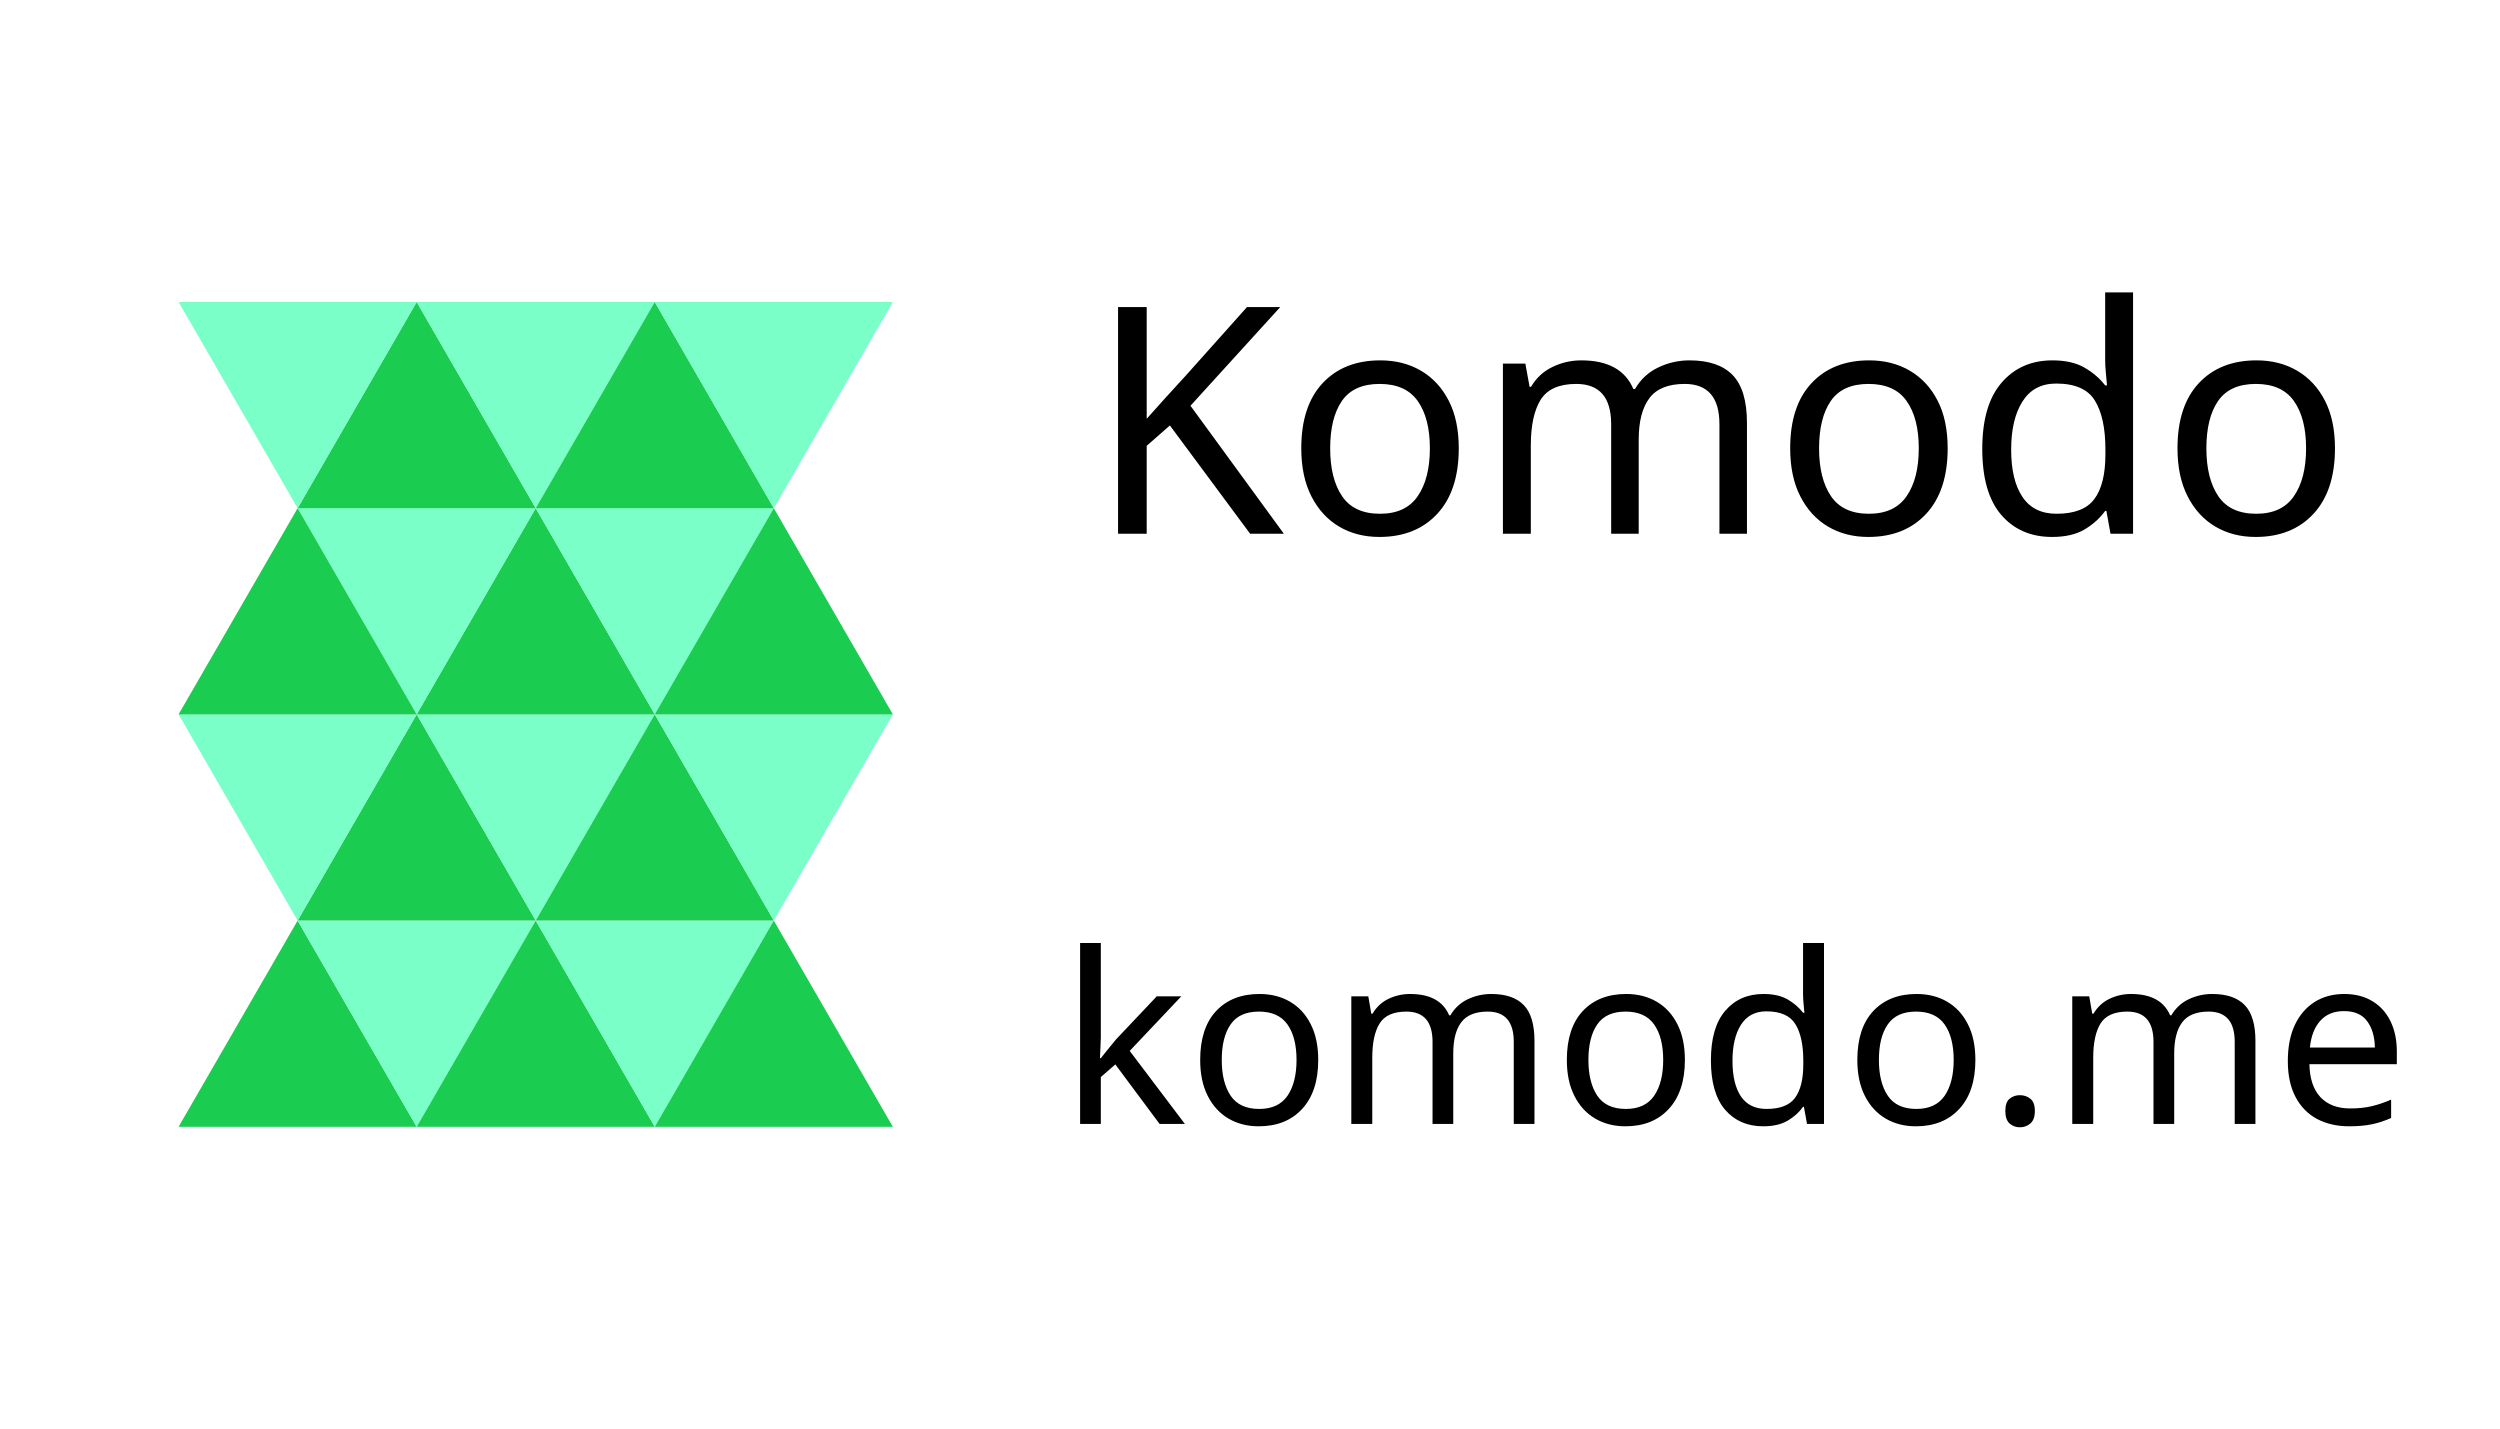
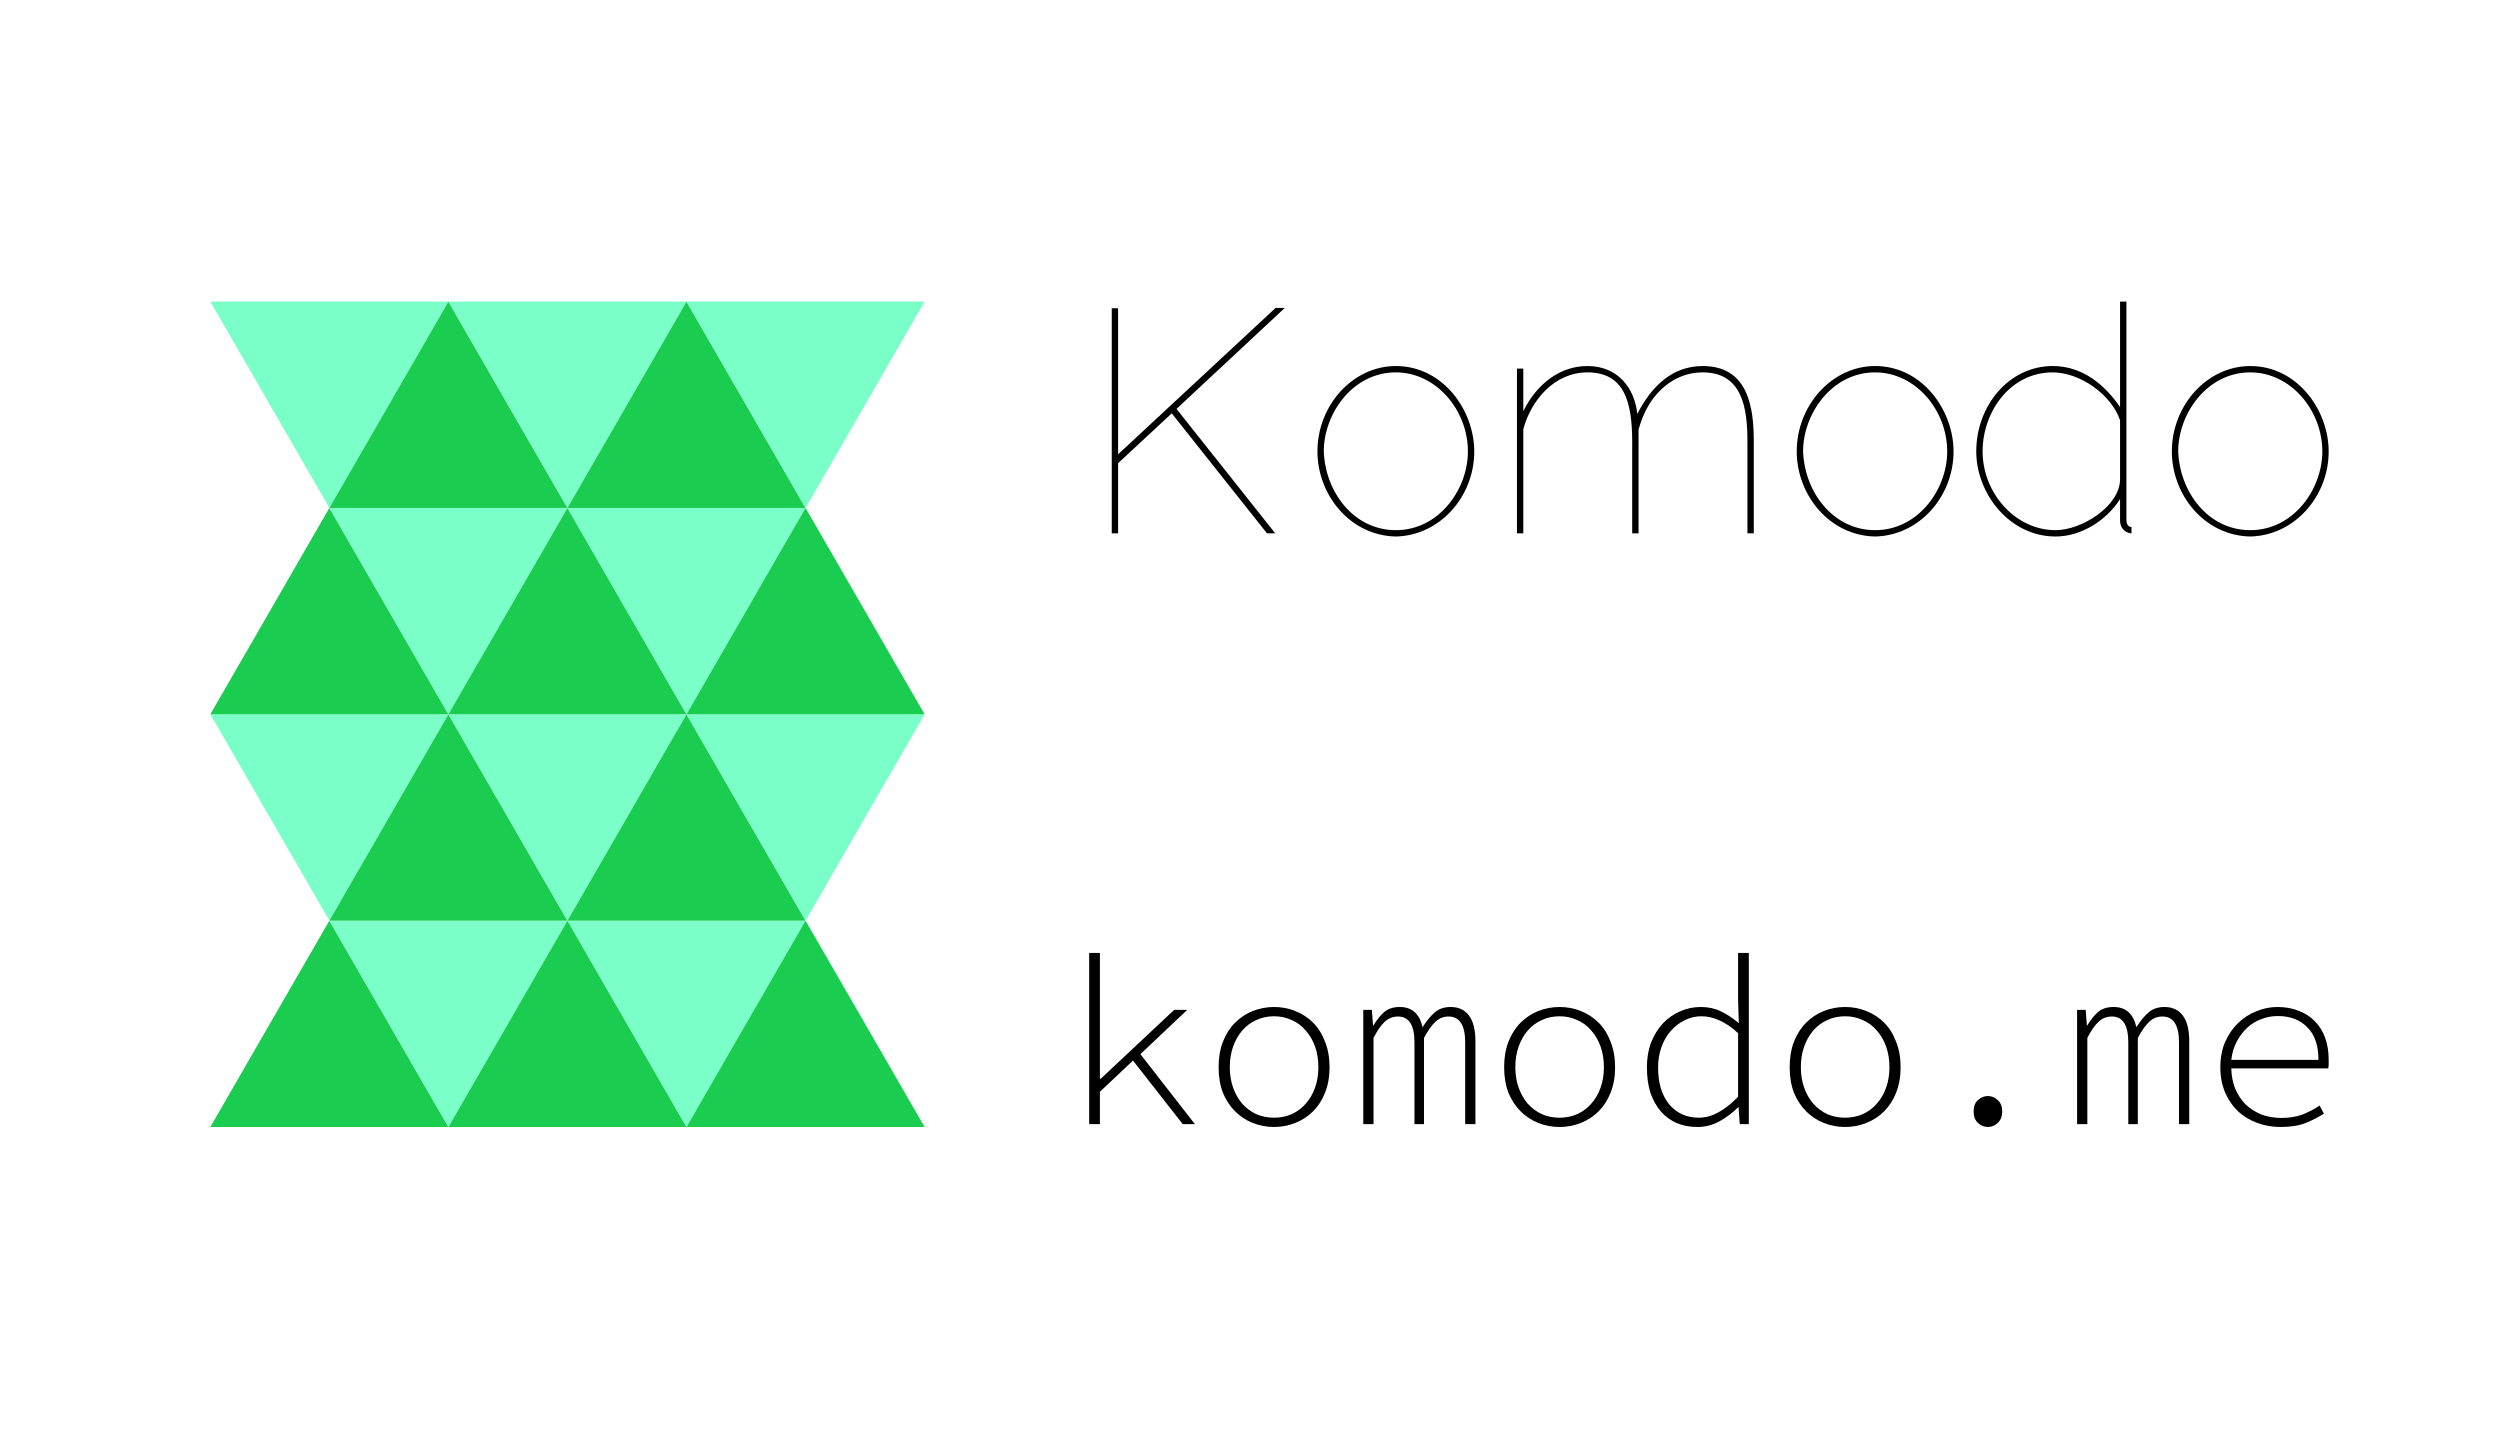
<svg xmlns="http://www.w3.org/2000/svg" width="315" height="180" id="svg3860" version="1.1">
  <defs id="defs3862" />
  <g id="layer1" transform="translate(0,-872.3597)">
-     <g id="g3022" transform="translate(17.5,-21.57673)">
-       <path transform="matrix(1.817518,0,0,1.817518,-13.04746,738.6534)" d="m 26.436,163.552 -16.506,0 8.253,-14.295 z" id="path3887" style="fill:#1acc4f;fill-opacity:1;stroke:none" />
-       <path style="fill:#79ffc7;fill-opacity:1;stroke:none" id="path4399" d="m 26.436,163.552 -16.506,0 8.253,-14.295 z" transform="matrix(1.817518,0,0,-1.817518,1.952536,1307.189)" />
-       <path style="fill:#1acc4f;fill-opacity:1;stroke:none" id="path4401" d="m 26.436,163.552 -16.506,0 8.253,-14.295 z" transform="matrix(1.817518,0,0,1.817518,16.95254,738.6534)" />
-       <path transform="matrix(1.817518,0,0,-1.817518,31.95254,1307.189)" d="m 26.436,163.552 -16.506,0 8.253,-14.295 z" id="path4403" style="fill:#79ffc7;fill-opacity:1;stroke:none" />
-       <path style="fill:#1acc4f;fill-opacity:1;stroke:none" id="path4405" d="m 26.436,163.552 -16.506,0 8.253,-14.295 z" transform="matrix(1.817518,0,0,1.817518,1.952536,712.669)" />
-       <path transform="matrix(1.817518,0,0,-1.817518,16.95254,1281.204)" d="m 26.436,163.552 -16.506,0 8.253,-14.295 z" id="path4407" style="fill:#79ffc7;fill-opacity:1;stroke:none" />
-       <path transform="matrix(1.817518,0,0,1.817518,31.95254,712.669)" d="m 26.436,163.552 -16.506,0 8.253,-14.295 z" id="path4409" style="fill:#1acc4f;fill-opacity:1;stroke:none" />
-       <path style="fill:#79ffc7;fill-opacity:1;stroke:none" id="path4411" d="m 26.436,163.552 -16.506,0 8.253,-14.295 z" transform="matrix(1.817518,0,0,-1.817518,46.95254,1281.204)" />
-       <path style="fill:#1acc4f;fill-opacity:1;stroke:none" id="path2998" d="m 26.436,163.552 -16.506,0 8.253,-14.295 z" transform="matrix(1.817518,0,0,1.817518,16.95254,686.6885)" />
-       <path transform="matrix(1.817518,0,0,-1.817518,31.95254,1255.224)" d="m 26.436,163.552 -16.506,0 8.253,-14.295 z" id="path3000" style="fill:#79ffc7;fill-opacity:1;stroke:none" />
-       <path transform="matrix(1.817518,0,0,1.817518,46.95254,686.6885)" d="m 26.436,163.552 -16.506,0 8.253,-14.295 z" id="path3002" style="fill:#1acc4f;fill-opacity:1;stroke:none" />
-       <path style="fill:#79ffc7;fill-opacity:1;stroke:none" id="path3004" d="m 26.436,163.552 -16.506,0 8.253,-14.295 z" transform="matrix(1.817518,0,0,-1.817518,-13.04746,1281.204)" />
-       <path style="fill:#79ffc7;fill-opacity:1;stroke:none" id="path3006" d="m 26.436,163.552 -16.506,0 8.253,-14.295 z" transform="matrix(1.817518,0,0,-1.817518,1.952536,1255.224)" />
-       <path transform="matrix(1.817518,0,0,1.817518,-13.04746,686.6885)" d="m 26.436,163.552 -16.506,0 8.253,-14.295 z" id="path3008" style="fill:#1acc4f;fill-opacity:1;stroke:none" />
-       <path transform="matrix(1.817518,0,0,1.817518,46.95254,738.6534)" d="m 26.436,163.552 -16.506,0 8.253,-14.295 z" id="path3010" style="fill:#1acc4f;fill-opacity:1;stroke:none" />
-       <path transform="matrix(1.817518,0,0,1.817518,1.952536,660.708)" d="m 26.436,163.552 -16.506,0 8.253,-14.295 z" id="path3012" style="fill:#1acc4f;fill-opacity:1;stroke:none" />
-       <path style="fill:#79ffc7;fill-opacity:1;stroke:none" id="path3014" d="m 26.436,163.552 -16.506,0 8.253,-14.295 z" transform="matrix(1.817518,0,0,-1.817518,16.95254,1229.244)" />
-       <path style="fill:#1acc4f;fill-opacity:1;stroke:none" id="path3016" d="m 26.436,163.552 -16.506,0 8.253,-14.295 z" transform="matrix(1.817518,0,0,1.817518,31.95254,660.708)" />
-       <path transform="matrix(1.817518,0,0,-1.817518,46.95254,1229.244)" d="m 26.436,163.552 -16.506,0 8.253,-14.295 z" id="path3018" style="fill:#79ffc7;fill-opacity:1;stroke:none" />
-       <path transform="matrix(1.817518,0,0,-1.817518,-13.04746,1229.244)" d="m 26.436,163.552 -16.506,0 8.253,-14.295 z" id="path3020" style="fill:#79ffc7;fill-opacity:1;stroke:none" />
+     <g id="g3096">
+       <g transform="translate(26.5,988.3598)" id="g3372">
+         <polygon style="fill:#1acc4f" points="0,26 15,0 30,26 " id="polygon3374" />
+         <polygon style="fill:#79ffc7" points="15,0 30,26 45,0 " id="polygon3376" />
+         <polygon style="fill:#1acc4f" points="30,26 45,0 60,26 " id="polygon3378" />
+         <polygon style="fill:#79ffc7" points="45,0 60,26 75,0 " id="polygon3380" />
+         <polygon style="fill:#1acc4f" points="60,26 75,0 90,26 " id="polygon3382" />
+       </g>
+       <g transform="translate(26.5,962.3598)" id="g3384">
+         <polygon style="fill:#79ffc7" points="0,0 15,26 30,0 " id="polygon3386" />
+         <polygon style="fill:#1acc4f" points="15,26 30,0 45,26 " id="polygon3388" />
+         <polygon style="fill:#79ffc7" points="30,0 45,26 60,0 " id="polygon3390" />
+         <polygon style="fill:#1acc4f" points="45,26 60,0 75,26 " id="polygon3392" />
+         <polygon style="fill:#79ffc7" points="60,0 75,26 90,0 " id="polygon3394" />
+       </g>
+       <g transform="translate(26.5,936.3597)" id="g3396">
+         <polygon style="fill:#1acc4f" points="0,26 15,0 30,26 " id="polygon3398" />
+         <polygon style="fill:#79ffc7" points="15,0 30,26 45,0 " id="polygon3400" />
+         <polygon style="fill:#1acc4f" points="30,26 45,0 60,26 " id="polygon3402" />
+         <polygon style="fill:#79ffc7" points="45,0 60,26 75,0 " id="polygon3404" />
+         <polygon style="fill:#1acc4f" points="60,26 75,0 90,26 " id="polygon3406" />
+       </g>
+       <g id="g3408" transform="translate(26.5,910.3597)">
+         <polygon style="fill:#79ffc7" points="0,0 15,26 30,0 " id="polygon3410" />
+         <polygon style="fill:#1acc4f" points="15,26 30,0 45,26 " id="polygon3412" />
+         <polygon style="fill:#79ffc7" points="30,0 45,26 60,0 " id="polygon3414" />
+         <polygon style="fill:#1acc4f" points="45,26 60,0 75,26 " id="polygon3416" />
+         <polygon style="fill:#79ffc7" points="60,0 75,26 90,0 " id="polygon3418" />
+       </g>
    </g>
-     <text xml:space="preserve" style="font-size:40px;font-style:normal;font-weight:normal;line-height:125%;letter-spacing:0px;word-spacing:0px;fill:#000000;fill-opacity:1;stroke:none;font-family:Sans" x="137" y="939.609" id="text3044">
-       <tspan id="tspan3046" x="137" y="939.609" style="font-style:normal;font-variant:normal;font-weight:300;font-stretch:normal;font-family:Raleway;-inkscape-font-specification:Raleway Light">Komodo</tspan>
-     </text>
-     <text xml:space="preserve" style="font-size:40px;font-style:normal;font-weight:normal;line-height:125%;letter-spacing:0px;word-spacing:0px;fill:#000000;fill-opacity:1;stroke:none;font-family:Sans" x="133.547" y="1013.975" id="text3013">
-       <tspan id="tspan3015" x="133.547" y="1013.975" style="font-size:30px;font-style:normal;font-variant:normal;font-weight:normal;font-stretch:normal;font-family:Source Code Pro;-inkscape-font-specification:Source Code Pro">komodo.me</tspan>
-     </text>
+     <g style="font-size:40px;font-style:normal;font-weight:normal;line-height:125%;letter-spacing:0px;word-spacing:0px;fill:#000000;fill-opacity:1;stroke:none;font-family:Sans" id="text3044" transform="translate(0,-0.04889)">
+       <path d="m 140.88,939.609 0,-8.84 6.76,-6.28 12,15.12 1.04,0 -12.44,-15.68 13.64,-12.72 -1.16,0 -19.84,18.44 0,-18.4 -0.8,0 0,28.36 0.8,0" style="font-variant:normal;font-weight:300;font-stretch:normal;font-family:Raleway;-inkscape-font-specification:Raleway Light" id="path3036" />
+       <path d="m 175.877,940.009 c 5.56,-0.12 9.88,-5.04 9.88,-10.72 0,-5.16 -3.92,-10.76 -9.88,-10.76 -5.44,0 -9.88,4.96 -9.88,10.76 0,5.4 4.04,10.6 9.88,10.72 m -9.08,-10.72 c 0,-4.72 3.6,-9.96 9.08,-9.96 5.12,0 9.08,4.8 9.08,9.96 0,4.72 -3.6,9.92 -9.08,9.92 -5.28,0 -8.88,-4.76 -9.08,-9.92" style="font-variant:normal;font-weight:300;font-stretch:normal;font-family:Raleway;-inkscape-font-specification:Raleway Light" id="path3038" />
+       <path d="m 220.977,928.049 c 0,-4.2 -0.64,-9.52 -6.44,-9.52 -3.8,0 -6.44,2.52 -8.24,6.04 -0.32,-3.2 -2.4,-6.04 -6.28,-6.04 -3.4,0 -6.32,2.16 -8.08,5.68 l 0,-5.36 -0.8,0 0,20.76 0.8,0 0,-13.12 c 0.96,-3.6 3.88,-7.16 8.08,-7.16 4.56,0 5.64,3.56 5.64,8.72 l 0,11.56 0.8,0 0,-13.08 c 0.08,-0.16 0.48,-2.04 1.76,-3.8 1.48,-2 3.64,-3.4 6.32,-3.4 4.96,0 5.64,4.4 5.64,8.72 l 0,11.56 0.8,0 0,-11.56" style="font-variant:normal;font-weight:300;font-stretch:normal;font-family:Raleway;-inkscape-font-specification:Raleway Light" id="path3040" />
+       <path d="m 236.268,940.009 c 5.56,-0.12 9.88,-5.04 9.88,-10.72 0,-5.16 -3.92,-10.76 -9.88,-10.76 -5.44,0 -9.88,4.96 -9.88,10.76 0,5.4 4.04,10.6 9.88,10.72 m -9.08,-10.72 c 0,-4.72 3.6,-9.96 9.08,-9.96 5.12,0 9.08,4.8 9.08,9.96 0,4.72 -3.6,9.92 -9.08,9.92 -5.28,0 -8.88,-4.76 -9.08,-9.92" style="font-variant:normal;font-weight:300;font-stretch:normal;font-family:Raleway;-inkscape-font-specification:Raleway Light" id="path3042" />
+       <path d="m 268.568,938.809 c -0.4,0 -0.6,-0.32 -0.64,-0.8 l 0,-27.6 -0.8,0 0,13.28 c -1.92,-2.76 -4.68,-5.16 -8.48,-5.16 -5.56,0 -9.64,5.04 -9.64,10.76 0,5.32 4.2,10.72 10,10.72 3.16,0 6.36,-1.96 8.12,-4.72 l 0,2.72 c 0,0.8 0.52,1.56 1.44,1.6 l 0,-0.8 m -1.44,-5.96 c -0.08,3.4 -4.88,6.36 -8.12,6.36 -5.12,0 -9.2,-4.72 -9.2,-9.92 0,-4.96 3.44,-9.96 8.84,-9.96 3.36,0 7.36,2.72 8.48,6.04 l 0,7.48" style="font-variant:normal;font-weight:300;font-stretch:normal;font-family:Raleway;-inkscape-font-specification:Raleway Light" id="path3044" />
+       <path d="m 283.533,940.009 c 5.56,-0.12 9.88,-5.04 9.88,-10.72 0,-5.16 -3.92,-10.76 -9.88,-10.76 -5.44,0 -9.88,4.96 -9.88,10.76 0,5.4 4.04,10.6 9.88,10.72 m -9.08,-10.72 c 0,-4.72 3.6,-9.96 9.08,-9.96 5.12,0 9.08,4.8 9.08,9.96 0,4.72 -3.6,9.92 -9.08,9.92 -5.28,0 -8.88,-4.76 -9.08,-9.92" style="font-variant:normal;font-weight:300;font-stretch:normal;font-family:Raleway;-inkscape-font-specification:Raleway Light" id="path3046" />
+     </g>
+     <g style="font-size:40px;font-style:normal;font-weight:normal;line-height:125%;letter-spacing:0px;word-spacing:0px;fill:#000000;fill-opacity:1;stroke:none;font-family:Sans" id="text3013" transform="translate(0,0.0251)">
+       <path d="m 137.237,992.405 1.35,0 0,15.84 0.12,0 9.24,-8.67 1.65,0 -5.91,5.58 6.87,8.82 -1.53,0 -6.27,-8.01 -4.17,3.93 0,4.08 -1.35,0 0,-21.57" style="font-size:30px;font-variant:normal;font-stretch:normal;font-family:Source Code Pro;-inkscape-font-specification:Source Code Pro" id="path3017" />
+       <path d="m 153.545,1006.805 c -1e-5,-1.2 0.18,-2.27 0.54,-3.21 0.38,-0.96 0.89,-1.76 1.53,-2.4 0.64,-0.64 1.38,-1.13 2.22,-1.47 0.86,-0.34 1.76,-0.51 2.7,-0.51 0.94,2e-5 1.83,0.17 2.67,0.51 0.86,0.34 1.61,0.83 2.25,1.47 0.64,0.64 1.14,1.44 1.5,2.4 0.38,0.94 0.57,2.01 0.57,3.21 -2e-5,1.2 -0.19,2.27 -0.57,3.21 -0.36,0.92 -0.86,1.7 -1.5,2.34 -0.64,0.64 -1.39,1.13 -2.25,1.47 -0.84,0.34 -1.73,0.51 -2.67,0.51 -0.94,0 -1.84,-0.17 -2.7,-0.51 -0.84,-0.34 -1.58,-0.83 -2.22,-1.47 -0.64,-0.64 -1.15,-1.42 -1.53,-2.34 -0.36,-0.94 -0.54,-2.01 -0.54,-3.21 m 1.41,0 c -1e-5,0.94 0.14,1.8 0.42,2.58 0.28,0.78 0.66,1.45 1.14,2.01 0.5,0.56 1.09,1 1.77,1.32 0.68,0.3 1.43,0.45 2.25,0.45 0.8,0 1.54,-0.15 2.22,-0.45 0.7,-0.32 1.29,-0.76 1.77,-1.32 0.5,-0.56 0.89,-1.23 1.17,-2.01 0.28,-0.78 0.42,-1.64 0.42,-2.58 -2e-5,-0.96 -0.14,-1.83 -0.42,-2.61 -0.28,-0.78 -0.67,-1.45 -1.17,-2.01 -0.48,-0.58 -1.07,-1.02 -1.77,-1.32 -0.68,-0.32 -1.42,-0.48 -2.22,-0.48 -0.82,0 -1.57,0.16 -2.25,0.48 -0.68,0.3 -1.27,0.74 -1.77,1.32 -0.48,0.56 -0.86,1.23 -1.14,2.01 -0.28,0.78 -0.42,1.65 -0.42,2.61" style="font-size:30px;font-variant:normal;font-stretch:normal;font-family:Source Code Pro;-inkscape-font-specification:Source Code Pro" id="path3019" />
+       <path d="m 171.773,999.575 1.08,0 0.15,1.95 0.06,0 c 0.42,-0.7 0.87,-1.26 1.35,-1.68 0.5,-0.42 1.15,-0.63 1.95,-0.63 1.54,2e-5 2.5,0.85 2.88,2.55 0.52,-0.82 1.04,-1.45 1.56,-1.89 0.52,-0.44 1.18,-0.66 1.98,-0.66 1,2e-5 1.77,0.36 2.31,1.08 0.54,0.72 0.81,1.8 0.81,3.24 l 0,10.44 -1.29,0 0,-10.29 c -2e-5,-2.18 -0.7,-3.27 -2.1,-3.27 -0.64,0 -1.2,0.23 -1.68,0.69 -0.46,0.44 -0.93,1.11 -1.41,2.01 l 0,10.86 -1.2,0 0,-10.29 c -1e-5,-2.18 -0.69,-3.27 -2.07,-3.27 -0.66,0 -1.23,0.23 -1.71,0.69 -0.46,0.44 -0.92,1.11 -1.38,2.01 l 0,10.86 -1.29,0 0,-14.4" style="font-size:30px;font-variant:normal;font-stretch:normal;font-family:Source Code Pro;-inkscape-font-specification:Source Code Pro" id="path3021" />
+       <path d="m 189.522,1006.805 c 0,-1.2 0.18,-2.27 0.54,-3.21 0.38,-0.96 0.89,-1.76 1.53,-2.4 0.64,-0.64 1.38,-1.13 2.22,-1.47 0.86,-0.34 1.76,-0.51 2.7,-0.51 0.94,2e-5 1.83,0.17 2.67,0.51 0.86,0.34 1.61,0.83 2.25,1.47 0.64,0.64 1.14,1.44 1.5,2.4 0.38,0.94 0.57,2.01 0.57,3.21 -2e-5,1.2 -0.19,2.27 -0.57,3.21 -0.36,0.92 -0.86,1.7 -1.5,2.34 -0.64,0.64 -1.39,1.13 -2.25,1.47 -0.84,0.34 -1.73,0.51 -2.67,0.51 -0.94,0 -1.84,-0.17 -2.7,-0.51 -0.84,-0.34 -1.58,-0.83 -2.22,-1.47 -0.64,-0.64 -1.15,-1.42 -1.53,-2.34 -0.36,-0.94 -0.54,-2.01 -0.54,-3.21 m 1.41,0 c 0,0.94 0.14,1.8 0.42,2.58 0.28,0.78 0.66,1.45 1.14,2.01 0.5,0.56 1.09,1 1.77,1.32 0.68,0.3 1.43,0.45 2.25,0.45 0.8,0 1.54,-0.15 2.22,-0.45 0.7,-0.32 1.29,-0.76 1.77,-1.32 0.5,-0.56 0.89,-1.23 1.17,-2.01 0.28,-0.78 0.42,-1.64 0.42,-2.58 -2e-5,-0.96 -0.14,-1.83 -0.42,-2.61 -0.28,-0.78 -0.67,-1.45 -1.17,-2.01 -0.48,-0.58 -1.07,-1.02 -1.77,-1.32 -0.68,-0.32 -1.42,-0.48 -2.22,-0.48 -0.82,0 -1.57,0.16 -2.25,0.48 -0.68,0.3 -1.27,0.74 -1.77,1.32 -0.48,0.56 -0.86,1.23 -1.14,2.01 -0.28,0.78 -0.42,1.65 -0.42,2.61" style="font-size:30px;font-variant:normal;font-stretch:normal;font-family:Source Code Pro;-inkscape-font-specification:Source Code Pro" id="path3023" />
+       <path d="m 207.51,1006.805 c 0,-1.16 0.18,-2.21 0.54,-3.15 0.38,-0.94 0.88,-1.74 1.5,-2.4 0.64,-0.66 1.36,-1.16 2.16,-1.5 0.82,-0.36 1.68,-0.54 2.58,-0.54 0.94,2e-5 1.78,0.18 2.52,0.54 0.76,0.36 1.52,0.86 2.28,1.5 l -0.09,-2.91 0,-5.94 1.35,0 0,21.57 -1.14,0 -0.15,-2.13 -0.06,0 c -0.64,0.66 -1.4,1.24 -2.28,1.74 -0.88,0.5 -1.83,0.75 -2.85,0.75 -0.94,0 -1.8,-0.16 -2.58,-0.48 -0.78,-0.34 -1.45,-0.83 -2.01,-1.47 -0.56,-0.64 -1,-1.42 -1.32,-2.34 -0.3,-0.94 -0.45,-2.02 -0.45,-3.24 m 1.41,0 c 0,0.96 0.11,1.83 0.33,2.61 0.24,0.78 0.58,1.45 1.02,2.01 0.44,0.54 0.98,0.97 1.62,1.29 0.64,0.3 1.36,0.45 2.16,0.45 0.84,0 1.67,-0.23 2.49,-0.69 0.84,-0.46 1.66,-1.11 2.46,-1.95 l 0,-8.01 c -0.82,-0.76 -1.61,-1.3 -2.37,-1.62 -0.74,-0.34 -1.49,-0.51 -2.25,-0.51 -0.76,0 -1.47,0.17 -2.13,0.51 -0.66,0.32 -1.24,0.77 -1.74,1.35 -0.5,0.56 -0.89,1.24 -1.17,2.04 -0.28,0.78 -0.42,1.62 -0.42,2.52" style="font-size:30px;font-variant:normal;font-stretch:normal;font-family:Source Code Pro;-inkscape-font-specification:Source Code Pro" id="path3025" />
+       <path d="m 225.498,1006.805 c 0,-1.2 0.18,-2.27 0.54,-3.21 0.38,-0.96 0.89,-1.76 1.53,-2.4 0.64,-0.64 1.38,-1.13 2.22,-1.47 0.86,-0.34 1.76,-0.51 2.7,-0.51 0.94,2e-5 1.83,0.17 2.67,0.51 0.86,0.34 1.61,0.83 2.25,1.47 0.64,0.64 1.14,1.44 1.5,2.4 0.38,0.94 0.57,2.01 0.57,3.21 -1e-5,1.2 -0.19,2.27 -0.57,3.21 -0.36,0.92 -0.86,1.7 -1.5,2.34 -0.64,0.64 -1.39,1.13 -2.25,1.47 -0.84,0.34 -1.73,0.51 -2.67,0.51 -0.94,0 -1.84,-0.17 -2.7,-0.51 -0.84,-0.34 -1.58,-0.83 -2.22,-1.47 -0.64,-0.64 -1.15,-1.42 -1.53,-2.34 -0.36,-0.94 -0.54,-2.01 -0.54,-3.21 m 1.41,0 c 0,0.94 0.14,1.8 0.42,2.58 0.28,0.78 0.66,1.45 1.14,2.01 0.5,0.56 1.09,1 1.77,1.32 0.68,0.3 1.43,0.45 2.25,0.45 0.8,0 1.54,-0.15 2.22,-0.45 0.7,-0.32 1.29,-0.76 1.77,-1.32 0.5,-0.56 0.89,-1.23 1.17,-2.01 0.28,-0.78 0.42,-1.64 0.42,-2.58 -10e-6,-0.96 -0.14,-1.83 -0.42,-2.61 -0.28,-0.78 -0.67,-1.45 -1.17,-2.01 -0.48,-0.58 -1.07,-1.02 -1.77,-1.32 -0.68,-0.32 -1.42,-0.48 -2.22,-0.48 -0.82,0 -1.57,0.16 -2.25,0.48 -0.68,0.3 -1.27,0.74 -1.77,1.32 -0.48,0.56 -0.86,1.23 -1.14,2.01 -0.28,0.78 -0.42,1.65 -0.42,2.61" style="font-size:30px;font-variant:normal;font-stretch:normal;font-family:Source Code Pro;-inkscape-font-specification:Source Code Pro" id="path3027" />
+       <path d="m 248.677,1012.385 c 0,-0.64 0.18,-1.12 0.54,-1.44 0.38,-0.34 0.8,-0.51 1.26,-0.51 0.46,0 0.87,0.17 1.23,0.51 0.38,0.32 0.57,0.8 0.57,1.44 -1e-5,0.62 -0.19,1.1 -0.57,1.44 -0.36,0.34 -0.77,0.51 -1.23,0.51 -0.46,0 -0.88,-0.17 -1.26,-0.51 -0.36,-0.34 -0.54,-0.82 -0.54,-1.44" style="font-size:30px;font-variant:normal;font-stretch:normal;font-family:Source Code Pro;-inkscape-font-specification:Source Code Pro" id="path3029" />
+       <path d="m 261.715,999.575 1.08,0 0.15,1.95 0.06,0 c 0.42,-0.7 0.87,-1.26 1.35,-1.68 0.5,-0.42 1.15,-0.63 1.95,-0.63 1.54,2e-5 2.5,0.85 2.88,2.55 0.52,-0.82 1.04,-1.45 1.56,-1.89 0.52,-0.44 1.18,-0.66 1.98,-0.66 1,2e-5 1.77,0.36 2.31,1.08 0.54,0.72 0.81,1.8 0.81,3.24 l 0,10.44 -1.29,0 0,-10.29 c -1e-5,-2.18 -0.7,-3.27 -2.1,-3.27 -0.64,0 -1.2,0.23 -1.68,0.69 -0.46,0.44 -0.93,1.11 -1.41,2.01 l 0,10.86 -1.2,0 0,-10.29 c 0,-2.18 -0.69,-3.27 -2.07,-3.27 -0.66,0 -1.23,0.23 -1.71,0.69 -0.46,0.44 -0.92,1.11 -1.38,2.01 l 0,10.86 -1.29,0 0,-14.4" style="font-size:30px;font-variant:normal;font-stretch:normal;font-family:Source Code Pro;-inkscape-font-specification:Source Code Pro" id="path3031" />
+       <path d="m 279.763,1006.805 c 0,-1.18 0.2,-2.24 0.6,-3.18 0.42,-0.94 0.96,-1.73 1.62,-2.37 0.68,-0.66 1.45,-1.16 2.31,-1.5 0.86,-0.36 1.75,-0.54 2.67,-0.54 0.98,2e-5 1.87,0.16 2.67,0.48 0.8,0.3 1.48,0.74 2.04,1.32 0.56,0.56 0.99,1.25 1.29,2.07 0.3,0.82 0.45,1.75 0.45,2.79 -10e-6,0.18 -10e-6,0.36 0,0.54 -10e-6,0.18 -0.02,0.36 -0.06,0.54 l -12.21,0 c 0.02,0.9 0.18,1.74 0.48,2.52 0.32,0.76 0.75,1.42 1.29,1.98 0.56,0.54 1.22,0.97 1.98,1.29 0.78,0.3 1.64,0.45 2.58,0.45 0.96,0 1.83,-0.14 2.61,-0.42 0.78,-0.3 1.51,-0.68 2.19,-1.14 l 0.54,1.02 c -0.66,0.42 -1.42,0.81 -2.28,1.17 -0.86,0.34 -1.92,0.51 -3.18,0.51 -1.04,0 -2.02,-0.17 -2.94,-0.51 -0.92,-0.34 -1.73,-0.83 -2.43,-1.47 -0.68,-0.66 -1.22,-1.45 -1.62,-2.37 -0.4,-0.94 -0.6,-2 -0.6,-3.18 m 12.36,-0.93 c -2e-5,-1.82 -0.47,-3.19 -1.41,-4.11 -0.92,-0.94 -2.16,-1.41 -3.72,-1.41 -0.72,0 -1.41,0.13 -2.07,0.39 -0.66,0.24 -1.25,0.6 -1.77,1.08 -0.52,0.48 -0.96,1.06 -1.32,1.74 -0.36,0.68 -0.59,1.45 -0.69,2.31 l 10.98,0" style="font-size:30px;font-variant:normal;font-stretch:normal;font-family:Source Code Pro;-inkscape-font-specification:Source Code Pro" id="path3033" />
+     </g>
  </g>
</svg>
